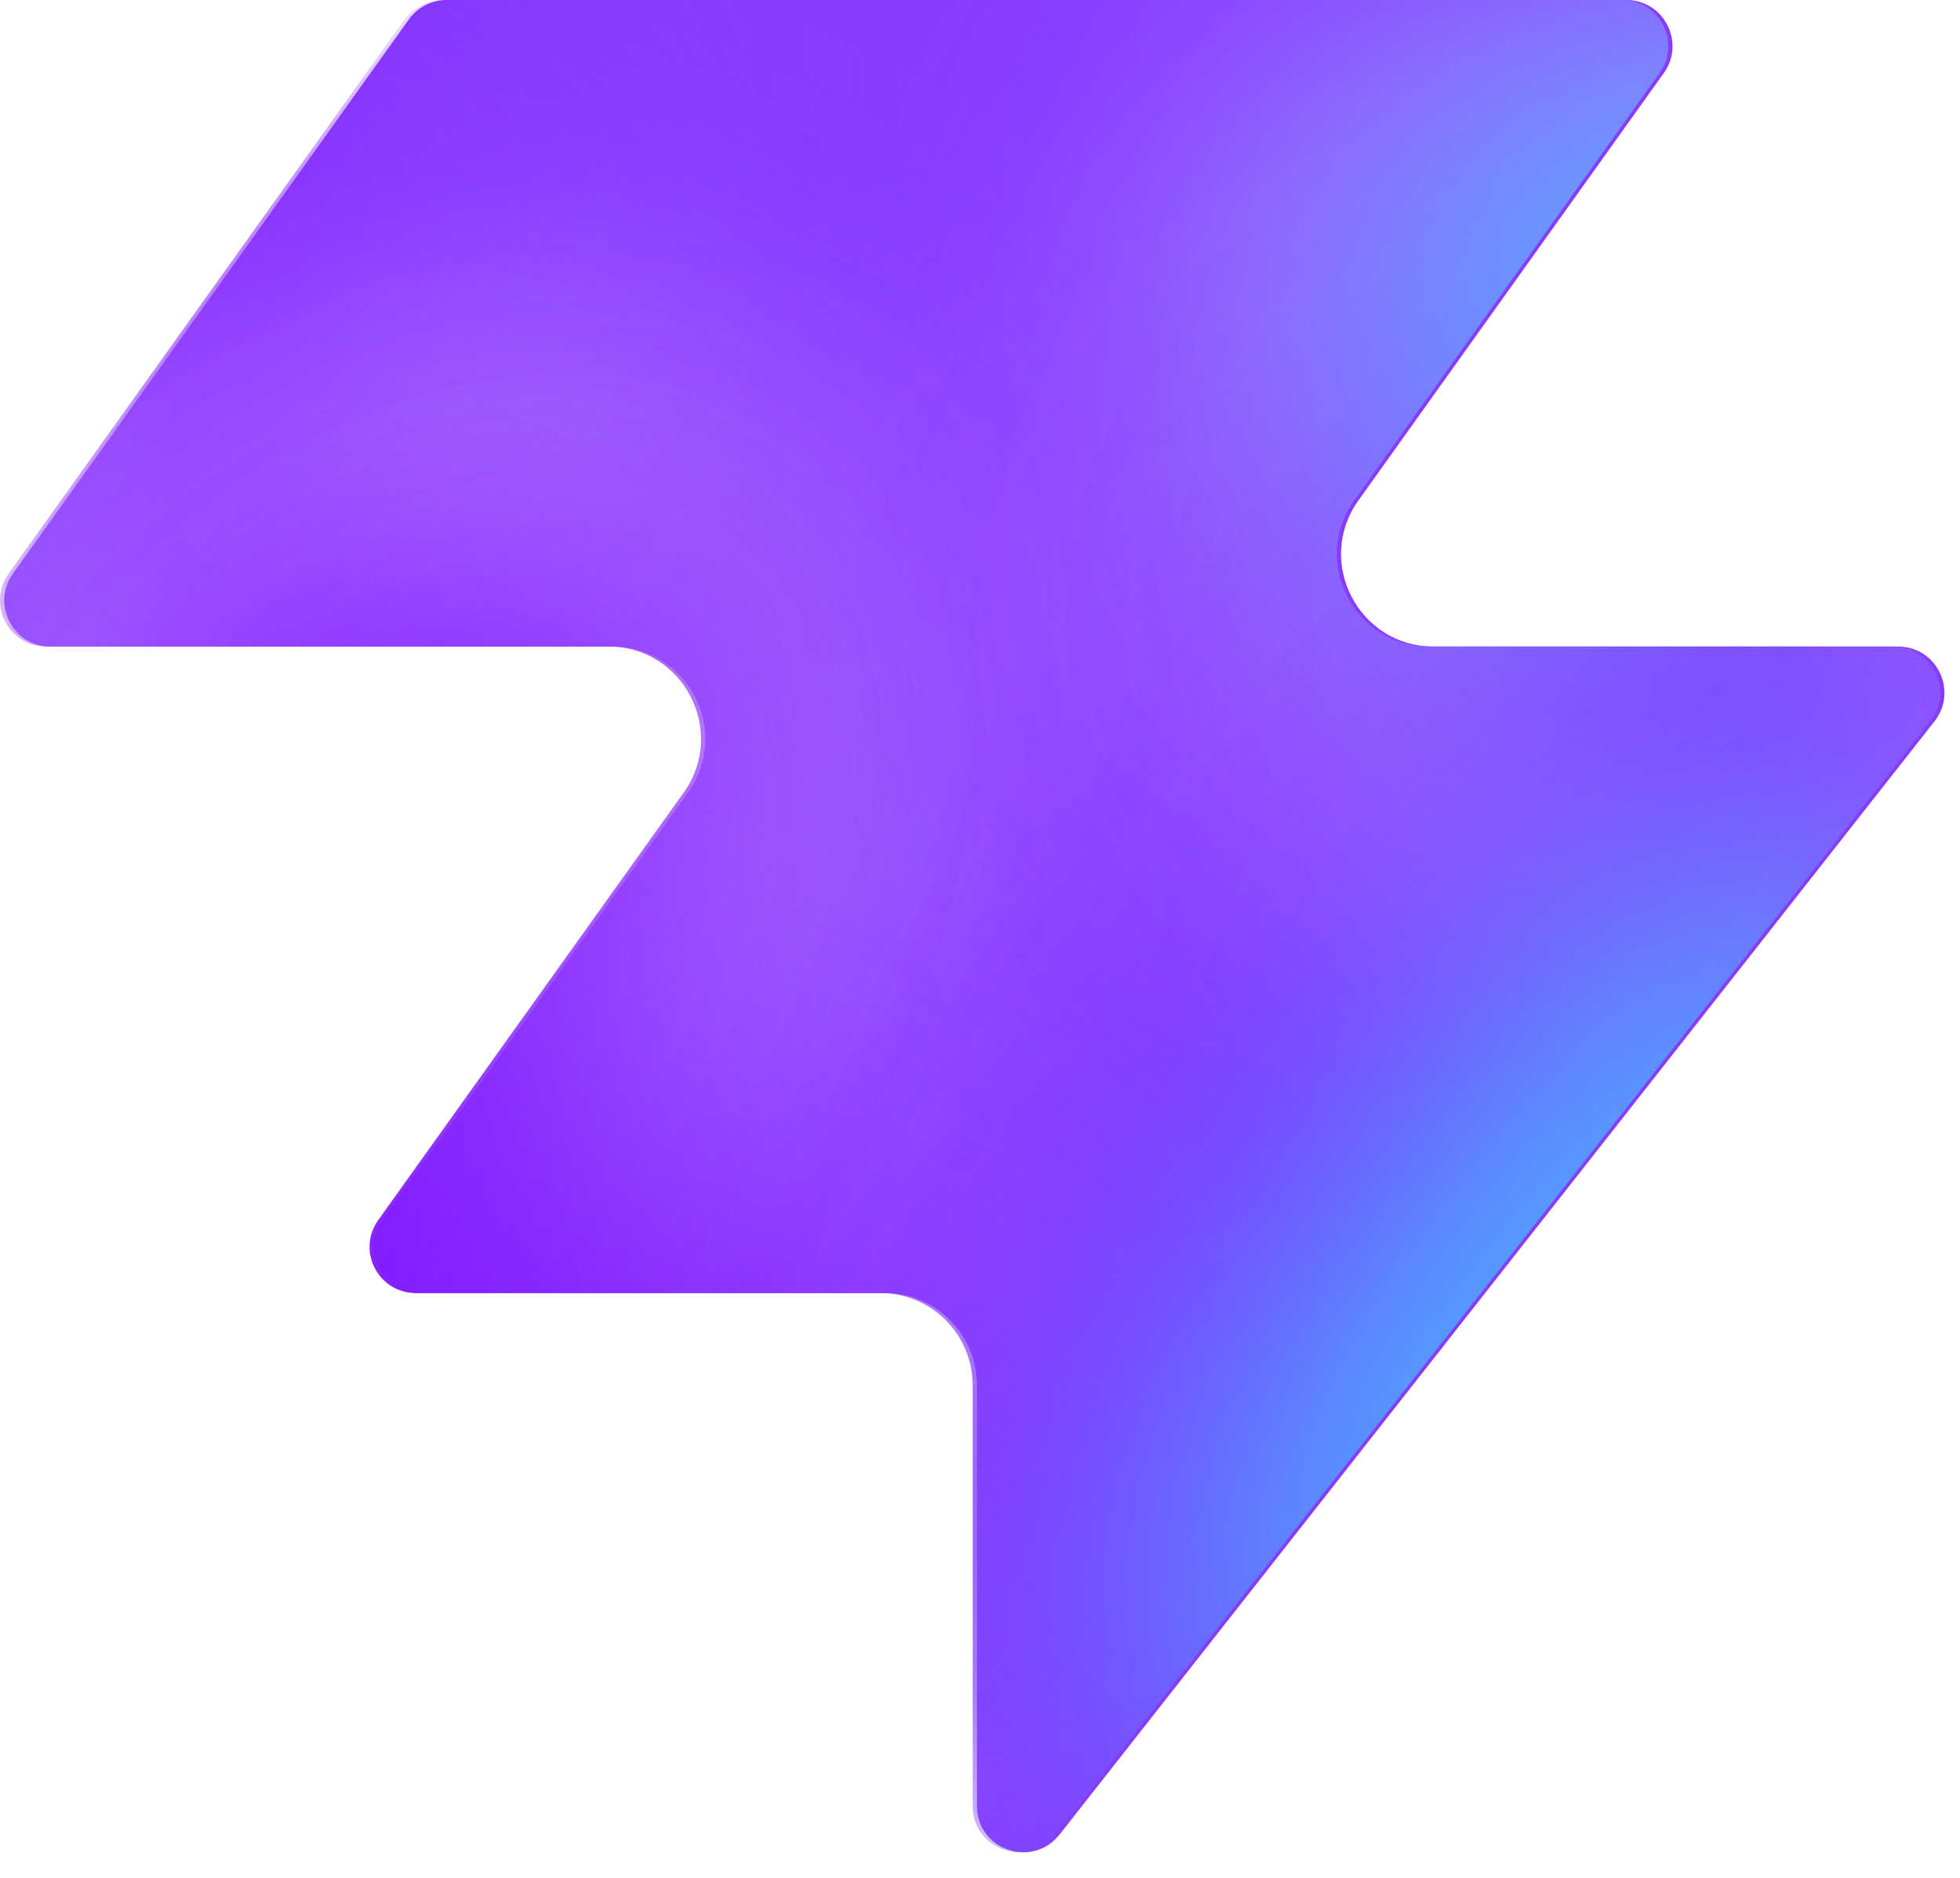
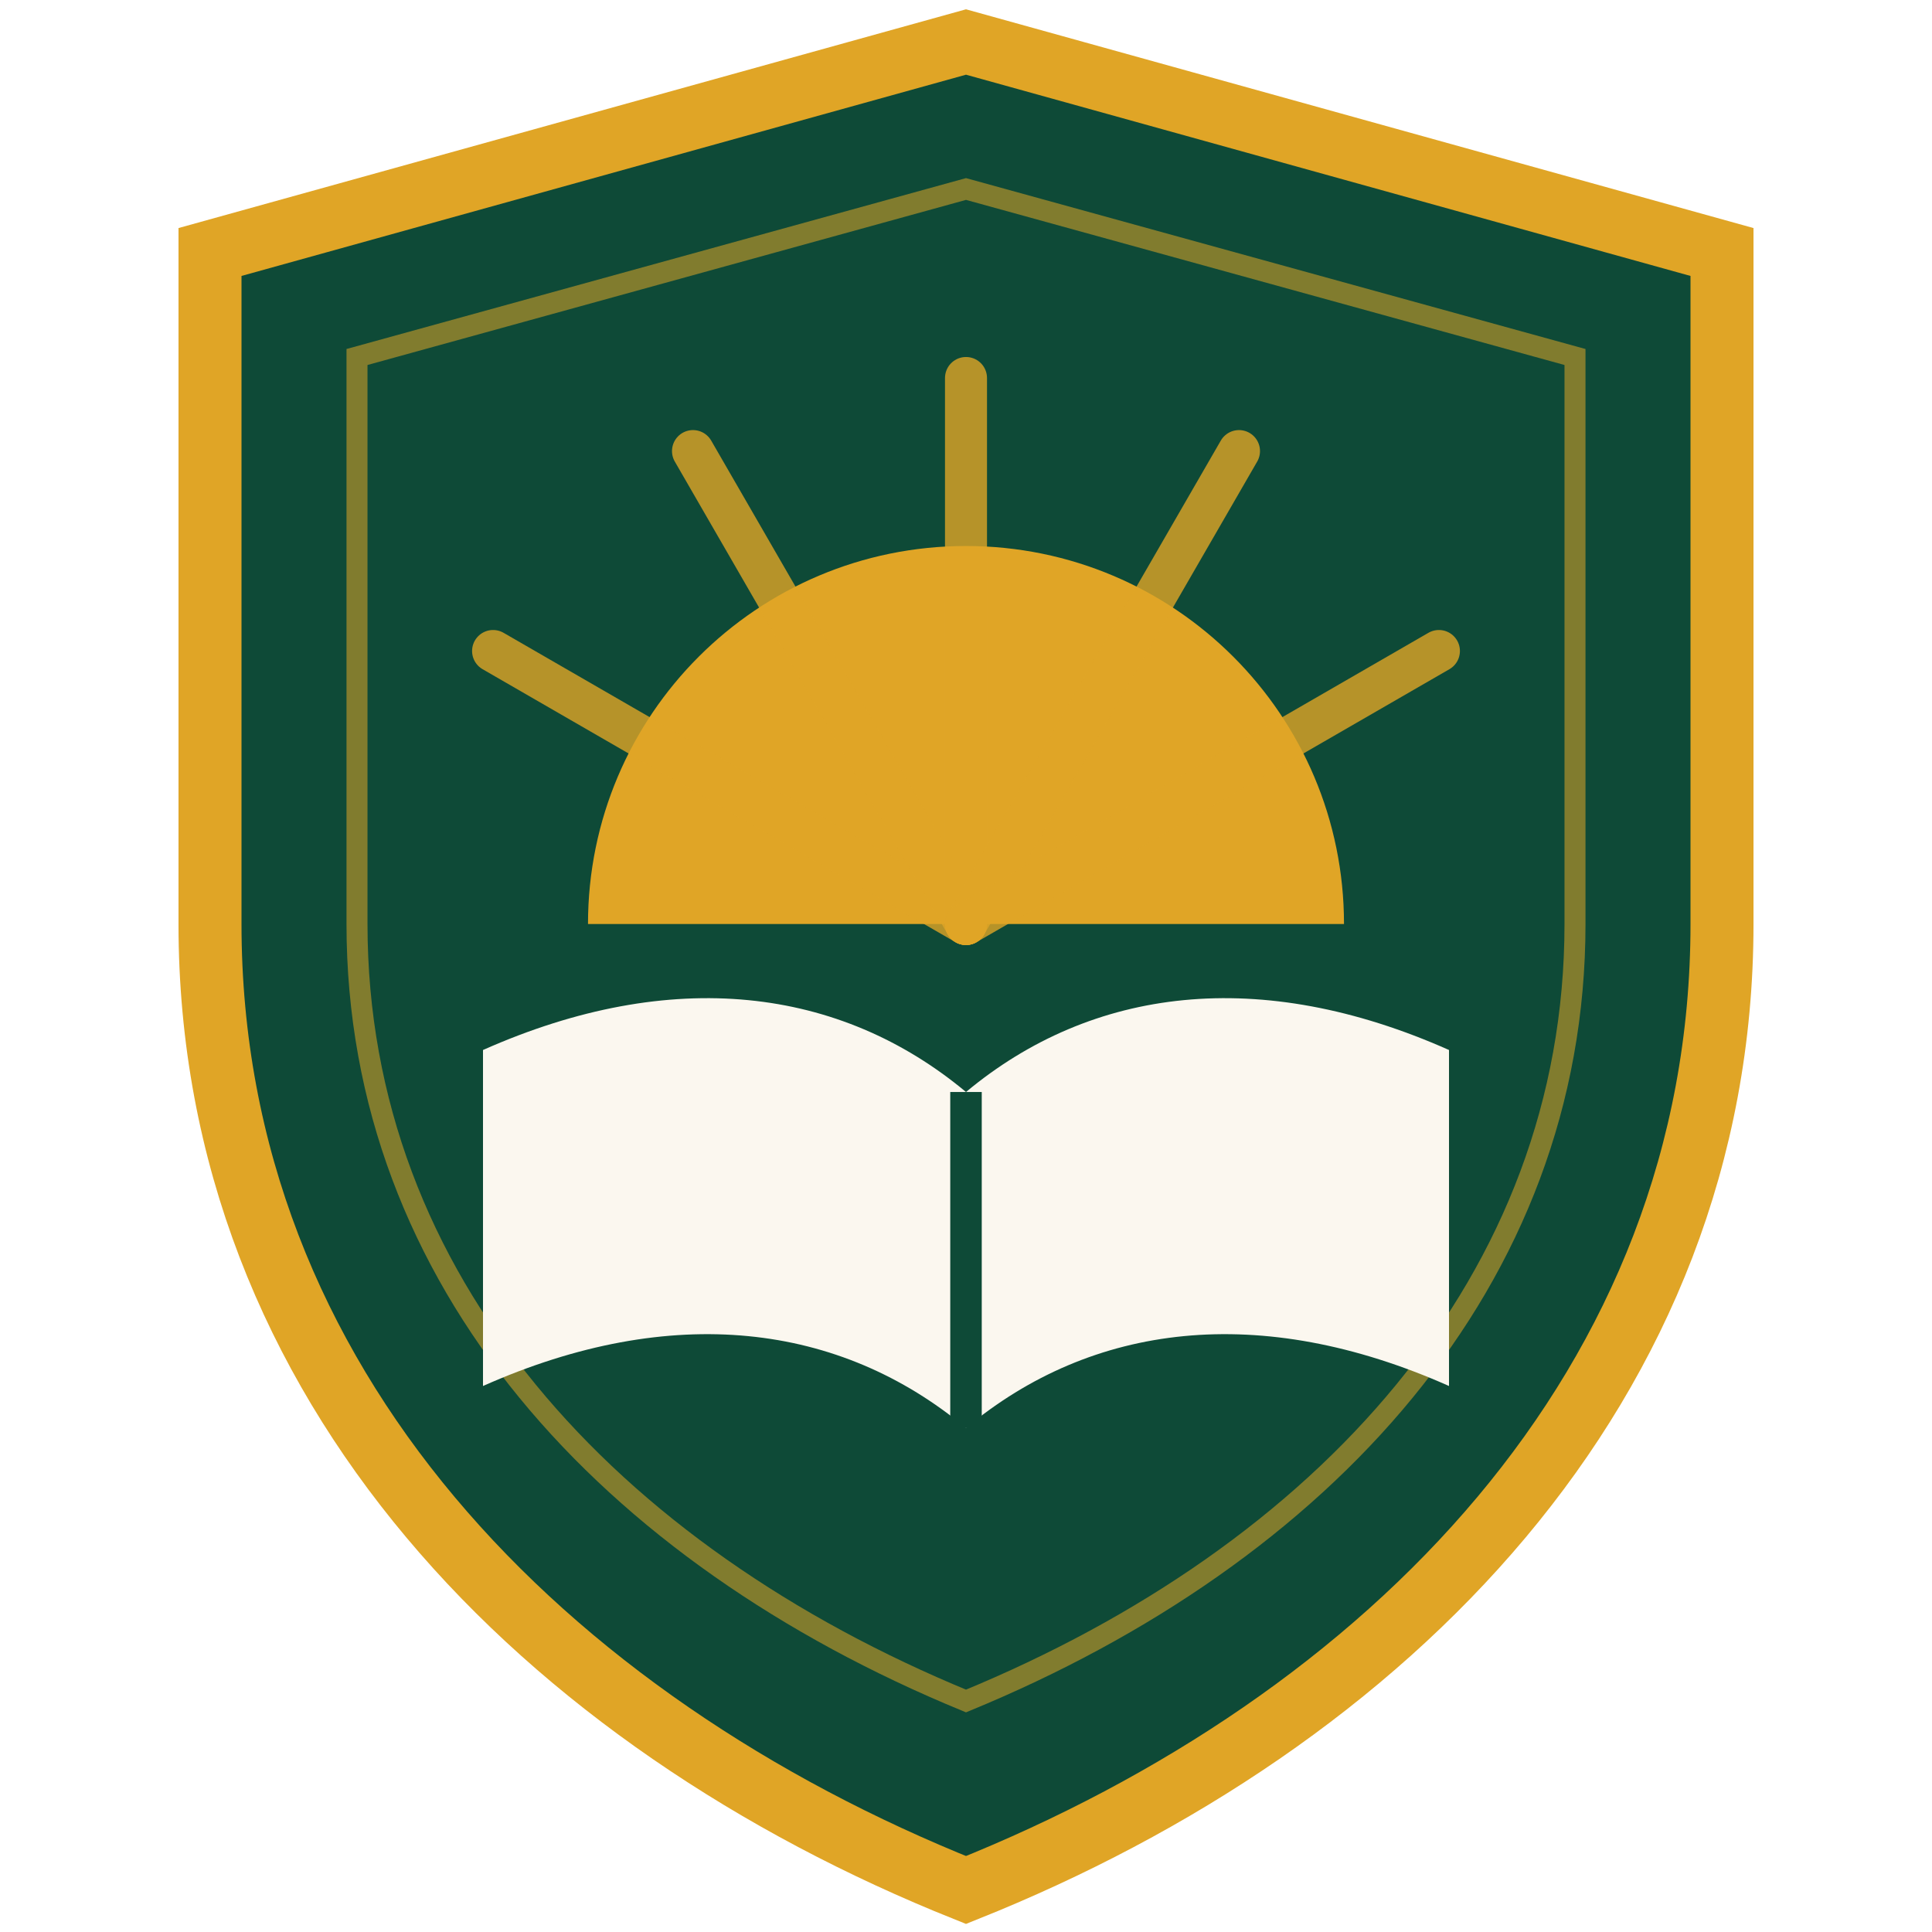
- <svg xmlns="http://www.w3.org/2000/svg" width="48" height="46" fill="none" viewBox="0 0 48 46">
-   <path fill="#863bff" d="M25.946 44.938c-.664.845-2.021.375-2.021-.698V33.937a2.26 2.26 0 0 0-2.262-2.262H10.287c-.92 0-1.456-1.04-.92-1.788l7.48-10.471c1.07-1.497 0-3.578-1.842-3.578H1.237c-.92 0-1.456-1.04-.92-1.788L10.013.474c.214-.297.556-.474.92-.474h28.894c.92 0 1.456 1.04.92 1.788l-7.48 10.471c-1.07 1.498 0 3.579 1.842 3.579h11.377c.943 0 1.473 1.088.89 1.83L25.947 44.94z" style="fill:#863bff;fill:color(display-p3 .525 .23 1);fill-opacity:1" />
-   <mask id="a" width="48" height="46" x="0" y="0" maskUnits="userSpaceOnUse" style="mask-type:alpha">
-     <path fill="#000" d="M25.842 44.938c-.664.844-2.021.375-2.021-.698V33.937a2.26 2.26 0 0 0-2.262-2.262H10.183c-.92 0-1.456-1.04-.92-1.788l7.48-10.471c1.07-1.498 0-3.579-1.842-3.579H1.133c-.92 0-1.456-1.04-.92-1.787L9.91.473c.214-.297.556-.474.92-.474h28.894c.92 0 1.456 1.04.92 1.788l-7.48 10.471c-1.07 1.498 0 3.578 1.842 3.578h11.377c.943 0 1.473 1.088.89 1.832L25.843 44.94z" style="fill:#000;fill-opacity:1" />
-   </mask>
-   <g mask="url(#a)">
-     <g filter="url(#b)">
-       <ellipse cx="5.508" cy="14.704" fill="#ede6ff" rx="5.508" ry="14.704" style="fill:#ede6ff;fill:color(display-p3 .927 .903 1);fill-opacity:1" transform="matrix(.00324 1 1 -.00324 -4.47 31.516)" />
-     </g>
-     <g filter="url(#c)">
-       <ellipse cx="10.399" cy="29.851" fill="#ede6ff" rx="10.399" ry="29.851" style="fill:#ede6ff;fill:color(display-p3 .927 .903 1);fill-opacity:1" transform="matrix(.00324 1 1 -.00324 -39.328 7.883)" />
-     </g>
-     <g filter="url(#d)">
-       <ellipse cx="5.508" cy="30.487" fill="#7e14ff" rx="5.508" ry="30.487" style="fill:#7e14ff;fill:color(display-p3 .492 .077 1);fill-opacity:1" transform="rotate(89.814 -25.913 -14.639)scale(1 -1)" />
-     </g>
-     <g filter="url(#e)">
-       <ellipse cx="5.508" cy="30.599" fill="#7e14ff" rx="5.508" ry="30.599" style="fill:#7e14ff;fill:color(display-p3 .492 .077 1);fill-opacity:1" transform="rotate(89.814 -32.644 -3.334)scale(1 -1)" />
-     </g>
-     <g filter="url(#f)">
-       <ellipse cx="5.508" cy="30.599" fill="#7e14ff" rx="5.508" ry="30.599" style="fill:#7e14ff;fill:color(display-p3 .492 .077 1);fill-opacity:1" transform="matrix(.00324 1 1 -.00324 -34.34 30.47)" />
-     </g>
-     <g filter="url(#g)">
-       <ellipse cx="14.072" cy="22.078" fill="#ede6ff" rx="14.072" ry="22.078" style="fill:#ede6ff;fill:color(display-p3 .927 .903 1);fill-opacity:1" transform="rotate(93.35 24.506 48.493)scale(-1 1)" />
-     </g>
-     <g filter="url(#h)">
-       <ellipse cx="3.47" cy="21.501" fill="#7e14ff" rx="3.47" ry="21.501" style="fill:#7e14ff;fill:color(display-p3 .492 .077 1);fill-opacity:1" transform="rotate(89.009 28.708 47.59)scale(-1 1)" />
-     </g>
-     <g filter="url(#i)">
-       <ellipse cx="3.47" cy="21.501" fill="#7e14ff" rx="3.47" ry="21.501" style="fill:#7e14ff;fill:color(display-p3 .492 .077 1);fill-opacity:1" transform="rotate(89.009 28.708 47.59)scale(-1 1)" />
-     </g>
-     <g filter="url(#j)">
-       <ellipse cx=".387" cy="8.972" fill="#7e14ff" rx="4.407" ry="29.108" style="fill:#7e14ff;fill:color(display-p3 .492 .077 1);fill-opacity:1" transform="rotate(39.51 .387 8.972)" />
-     </g>
-     <g filter="url(#k)">
-       <ellipse cx="47.523" cy="-6.092" fill="#7e14ff" rx="4.407" ry="29.108" style="fill:#7e14ff;fill:color(display-p3 .492 .077 1);fill-opacity:1" transform="rotate(37.892 47.523 -6.092)" />
-     </g>
-     <g filter="url(#l)">
-       <ellipse cx="41.412" cy="6.333" fill="#47bfff" rx="5.971" ry="9.665" style="fill:#47bfff;fill:color(display-p3 .28 .748 1);fill-opacity:1" transform="rotate(37.892 41.412 6.333)" />
-     </g>
-     <g filter="url(#m)">
-       <ellipse cx="-1.879" cy="38.332" fill="#7e14ff" rx="4.407" ry="29.108" style="fill:#7e14ff;fill:color(display-p3 .492 .077 1);fill-opacity:1" transform="rotate(37.892 -1.88 38.332)" />
-     </g>
-     <g filter="url(#n)">
-       <ellipse cx="-1.879" cy="38.332" fill="#7e14ff" rx="4.407" ry="29.108" style="fill:#7e14ff;fill:color(display-p3 .492 .077 1);fill-opacity:1" transform="rotate(37.892 -1.88 38.332)" />
-     </g>
-     <g filter="url(#o)">
-       <ellipse cx="35.651" cy="29.907" fill="#7e14ff" rx="4.407" ry="29.108" style="fill:#7e14ff;fill:color(display-p3 .492 .077 1);fill-opacity:1" transform="rotate(37.892 35.651 29.907)" />
-     </g>
-     <g filter="url(#p)">
-       <ellipse cx="38.418" cy="32.4" fill="#47bfff" rx="5.971" ry="15.297" style="fill:#47bfff;fill:color(display-p3 .28 .748 1);fill-opacity:1" transform="rotate(37.892 38.418 32.4)" />
-     </g>
-   </g>
-   <defs>
-     <filter id="b" width="60.045" height="41.654" x="-19.77" y="16.149" color-interpolation-filters="sRGB" filterUnits="userSpaceOnUse">
-       <feFlood flood-opacity="0" result="BackgroundImageFix" />
-       <feBlend in="SourceGraphic" in2="BackgroundImageFix" result="shape" />
-       <feGaussianBlur result="effect1_foregroundBlur_2002_17158" stdDeviation="7.659" />
-     </filter>
-     <filter id="c" width="90.34" height="51.437" x="-54.613" y="-7.533" color-interpolation-filters="sRGB" filterUnits="userSpaceOnUse">
-       <feFlood flood-opacity="0" result="BackgroundImageFix" />
-       <feBlend in="SourceGraphic" in2="BackgroundImageFix" result="shape" />
-       <feGaussianBlur result="effect1_foregroundBlur_2002_17158" stdDeviation="7.659" />
-     </filter>
-     <filter id="d" width="79.355" height="29.4" x="-49.64" y="2.03" color-interpolation-filters="sRGB" filterUnits="userSpaceOnUse">
-       <feFlood flood-opacity="0" result="BackgroundImageFix" />
-       <feBlend in="SourceGraphic" in2="BackgroundImageFix" result="shape" />
-       <feGaussianBlur result="effect1_foregroundBlur_2002_17158" stdDeviation="4.596" />
-     </filter>
-     <filter id="e" width="79.579" height="29.4" x="-45.045" y="20.029" color-interpolation-filters="sRGB" filterUnits="userSpaceOnUse">
-       <feFlood flood-opacity="0" result="BackgroundImageFix" />
-       <feBlend in="SourceGraphic" in2="BackgroundImageFix" result="shape" />
-       <feGaussianBlur result="effect1_foregroundBlur_2002_17158" stdDeviation="4.596" />
-     </filter>
-     <filter id="f" width="79.579" height="29.4" x="-43.513" y="21.178" color-interpolation-filters="sRGB" filterUnits="userSpaceOnUse">
-       <feFlood flood-opacity="0" result="BackgroundImageFix" />
-       <feBlend in="SourceGraphic" in2="BackgroundImageFix" result="shape" />
-       <feGaussianBlur result="effect1_foregroundBlur_2002_17158" stdDeviation="4.596" />
-     </filter>
-     <filter id="g" width="74.749" height="58.852" x="15.756" y="-17.901" color-interpolation-filters="sRGB" filterUnits="userSpaceOnUse">
-       <feFlood flood-opacity="0" result="BackgroundImageFix" />
-       <feBlend in="SourceGraphic" in2="BackgroundImageFix" result="shape" />
-       <feGaussianBlur result="effect1_foregroundBlur_2002_17158" stdDeviation="7.659" />
-     </filter>
-     <filter id="h" width="61.377" height="25.362" x="23.548" y="2.284" color-interpolation-filters="sRGB" filterUnits="userSpaceOnUse">
-       <feFlood flood-opacity="0" result="BackgroundImageFix" />
-       <feBlend in="SourceGraphic" in2="BackgroundImageFix" result="shape" />
-       <feGaussianBlur result="effect1_foregroundBlur_2002_17158" stdDeviation="4.596" />
-     </filter>
-     <filter id="i" width="61.377" height="25.362" x="23.548" y="2.284" color-interpolation-filters="sRGB" filterUnits="userSpaceOnUse">
-       <feFlood flood-opacity="0" result="BackgroundImageFix" />
-       <feBlend in="SourceGraphic" in2="BackgroundImageFix" result="shape" />
-       <feGaussianBlur result="effect1_foregroundBlur_2002_17158" stdDeviation="4.596" />
-     </filter>
-     <filter id="j" width="56.045" height="63.649" x="-27.636" y="-22.853" color-interpolation-filters="sRGB" filterUnits="userSpaceOnUse">
-       <feFlood flood-opacity="0" result="BackgroundImageFix" />
-       <feBlend in="SourceGraphic" in2="BackgroundImageFix" result="shape" />
-       <feGaussianBlur result="effect1_foregroundBlur_2002_17158" stdDeviation="4.596" />
-     </filter>
-     <filter id="k" width="54.814" height="64.646" x="20.116" y="-38.415" color-interpolation-filters="sRGB" filterUnits="userSpaceOnUse">
-       <feFlood flood-opacity="0" result="BackgroundImageFix" />
-       <feBlend in="SourceGraphic" in2="BackgroundImageFix" result="shape" />
-       <feGaussianBlur result="effect1_foregroundBlur_2002_17158" stdDeviation="4.596" />
-     </filter>
-     <filter id="l" width="33.541" height="35.313" x="24.641" y="-11.323" color-interpolation-filters="sRGB" filterUnits="userSpaceOnUse">
-       <feFlood flood-opacity="0" result="BackgroundImageFix" />
-       <feBlend in="SourceGraphic" in2="BackgroundImageFix" result="shape" />
-       <feGaussianBlur result="effect1_foregroundBlur_2002_17158" stdDeviation="4.596" />
-     </filter>
-     <filter id="m" width="54.814" height="64.646" x="-29.286" y="6.009" color-interpolation-filters="sRGB" filterUnits="userSpaceOnUse">
-       <feFlood flood-opacity="0" result="BackgroundImageFix" />
-       <feBlend in="SourceGraphic" in2="BackgroundImageFix" result="shape" />
-       <feGaussianBlur result="effect1_foregroundBlur_2002_17158" stdDeviation="4.596" />
-     </filter>
-     <filter id="n" width="54.814" height="64.646" x="-29.286" y="6.009" color-interpolation-filters="sRGB" filterUnits="userSpaceOnUse">
-       <feFlood flood-opacity="0" result="BackgroundImageFix" />
-       <feBlend in="SourceGraphic" in2="BackgroundImageFix" result="shape" />
-       <feGaussianBlur result="effect1_foregroundBlur_2002_17158" stdDeviation="4.596" />
-     </filter>
-     <filter id="o" width="54.814" height="64.646" x="8.244" y="-2.416" color-interpolation-filters="sRGB" filterUnits="userSpaceOnUse">
-       <feFlood flood-opacity="0" result="BackgroundImageFix" />
-       <feBlend in="SourceGraphic" in2="BackgroundImageFix" result="shape" />
-       <feGaussianBlur result="effect1_foregroundBlur_2002_17158" stdDeviation="4.596" />
-     </filter>
-     <filter id="p" width="39.409" height="43.623" x="18.713" y="10.588" color-interpolation-filters="sRGB" filterUnits="userSpaceOnUse">
-       <feFlood flood-opacity="0" result="BackgroundImageFix" />
-       <feBlend in="SourceGraphic" in2="BackgroundImageFix" result="shape" />
-       <feGaussianBlur result="effect1_foregroundBlur_2002_17158" stdDeviation="4.596" />
-     </filter>
-   </defs>
+ <svg xmlns="http://www.w3.org/2000/svg" viewBox="-6 0 92 92" width="92" height="92">
+   <path d="M40 2 L76 12 V44 C76 66 60 82 40 90 C20 82 4 66 4 44 V12 Z" fill="#0e4a37" stroke="#e0a526" stroke-width="3" />
+   <path d="M40 9 L69 17 V44 C69 61 57 74 40 81 C23 74 11 61 11 44 V17 Z" fill="none" stroke="#e0a526" stroke-width="1" opacity="0.55" />
+   <path d="M22 44 A18 18 0 0 1 58 44 Z" fill="#e0a526" />
+   <line x1="40" y1="44" x2="17.48" y2="31" stroke="#e0a526" stroke-width="2" stroke-linecap="round" opacity="0.8" />
+   <line x1="40" y1="44" x2="27" y2="21.48" stroke="#e0a526" stroke-width="2" stroke-linecap="round" opacity="0.8" />
+   <line x1="40" y1="44" x2="40" y2="18" stroke="#e0a526" stroke-width="2" stroke-linecap="round" opacity="0.8" />
+   <line x1="40" y1="44" x2="53" y2="21.48" stroke="#e0a526" stroke-width="2" stroke-linecap="round" opacity="0.8" />
+   <line x1="40" y1="44" x2="62.52" y2="31" stroke="#e0a526" stroke-width="2" stroke-linecap="round" opacity="0.8" />
+   <path d="M17 50 C26 46 34 47 40 52 C46 47 54 46 63 50 V66 C54 62 46 63 40 68 C34 63 26 62 17 66 Z" fill="#fbf7ef" />
+   <path d="M40 52 V68" stroke="#0e4a37" stroke-width="1.5" />
</svg>
